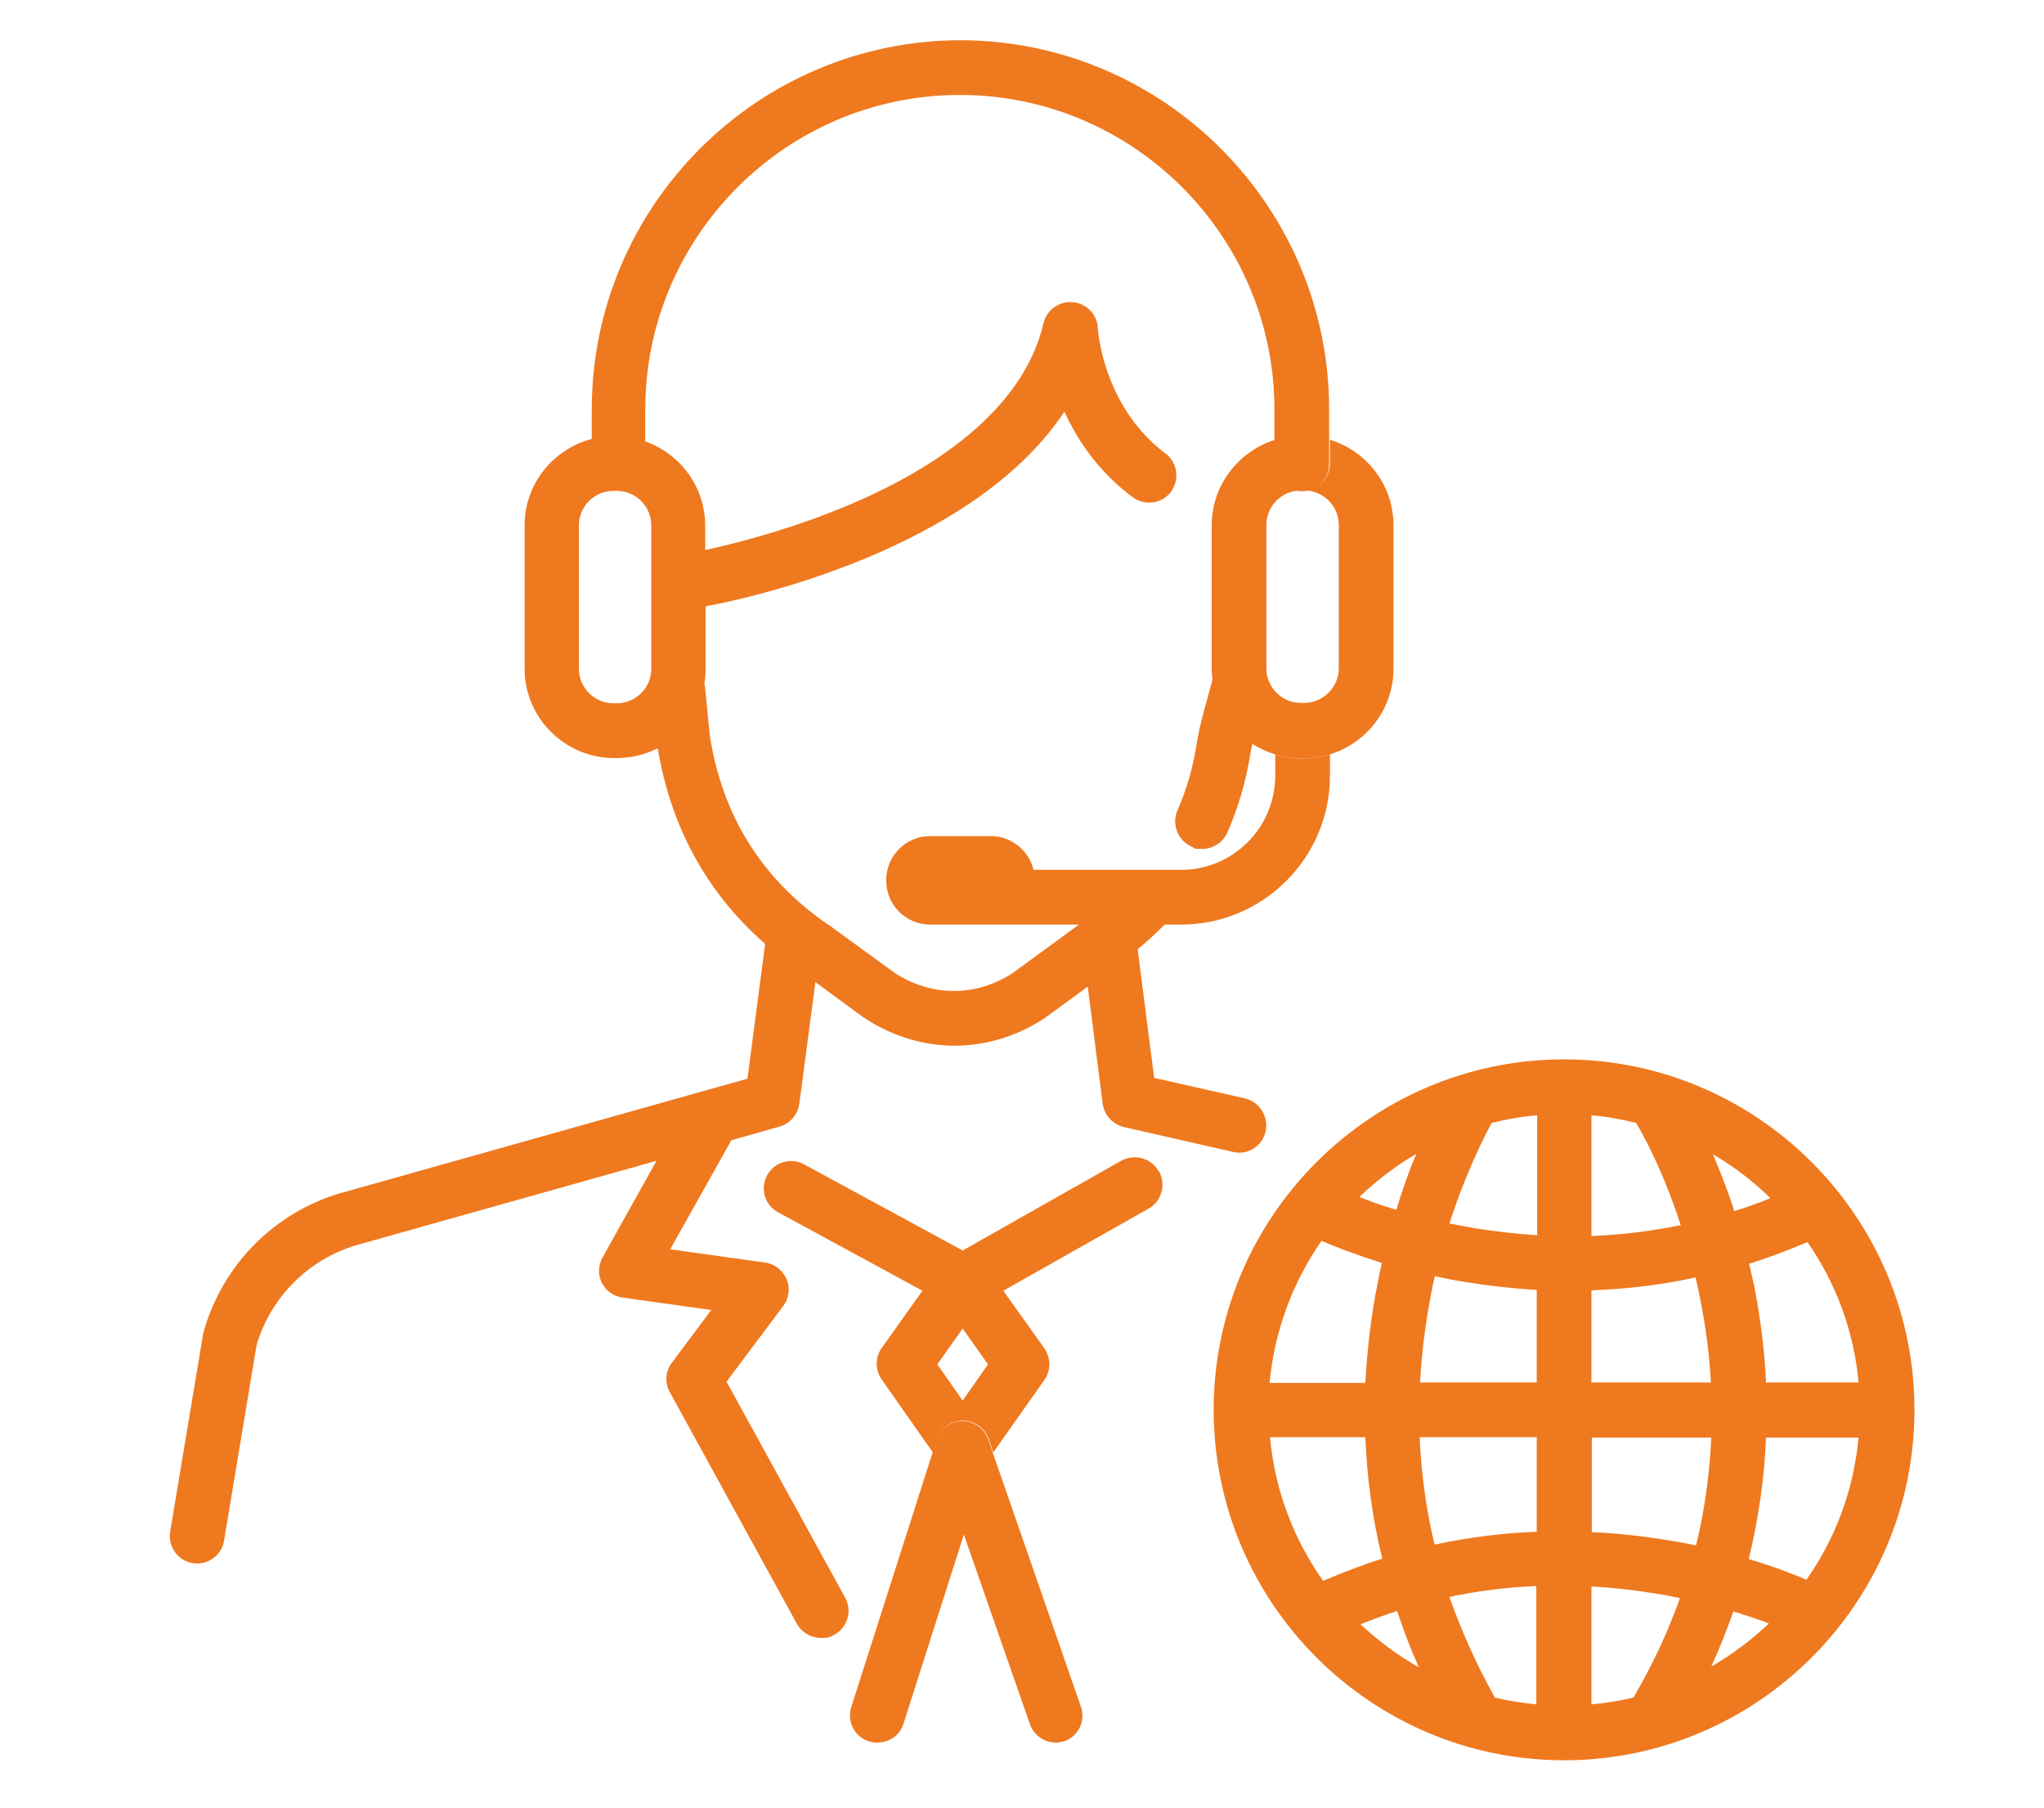
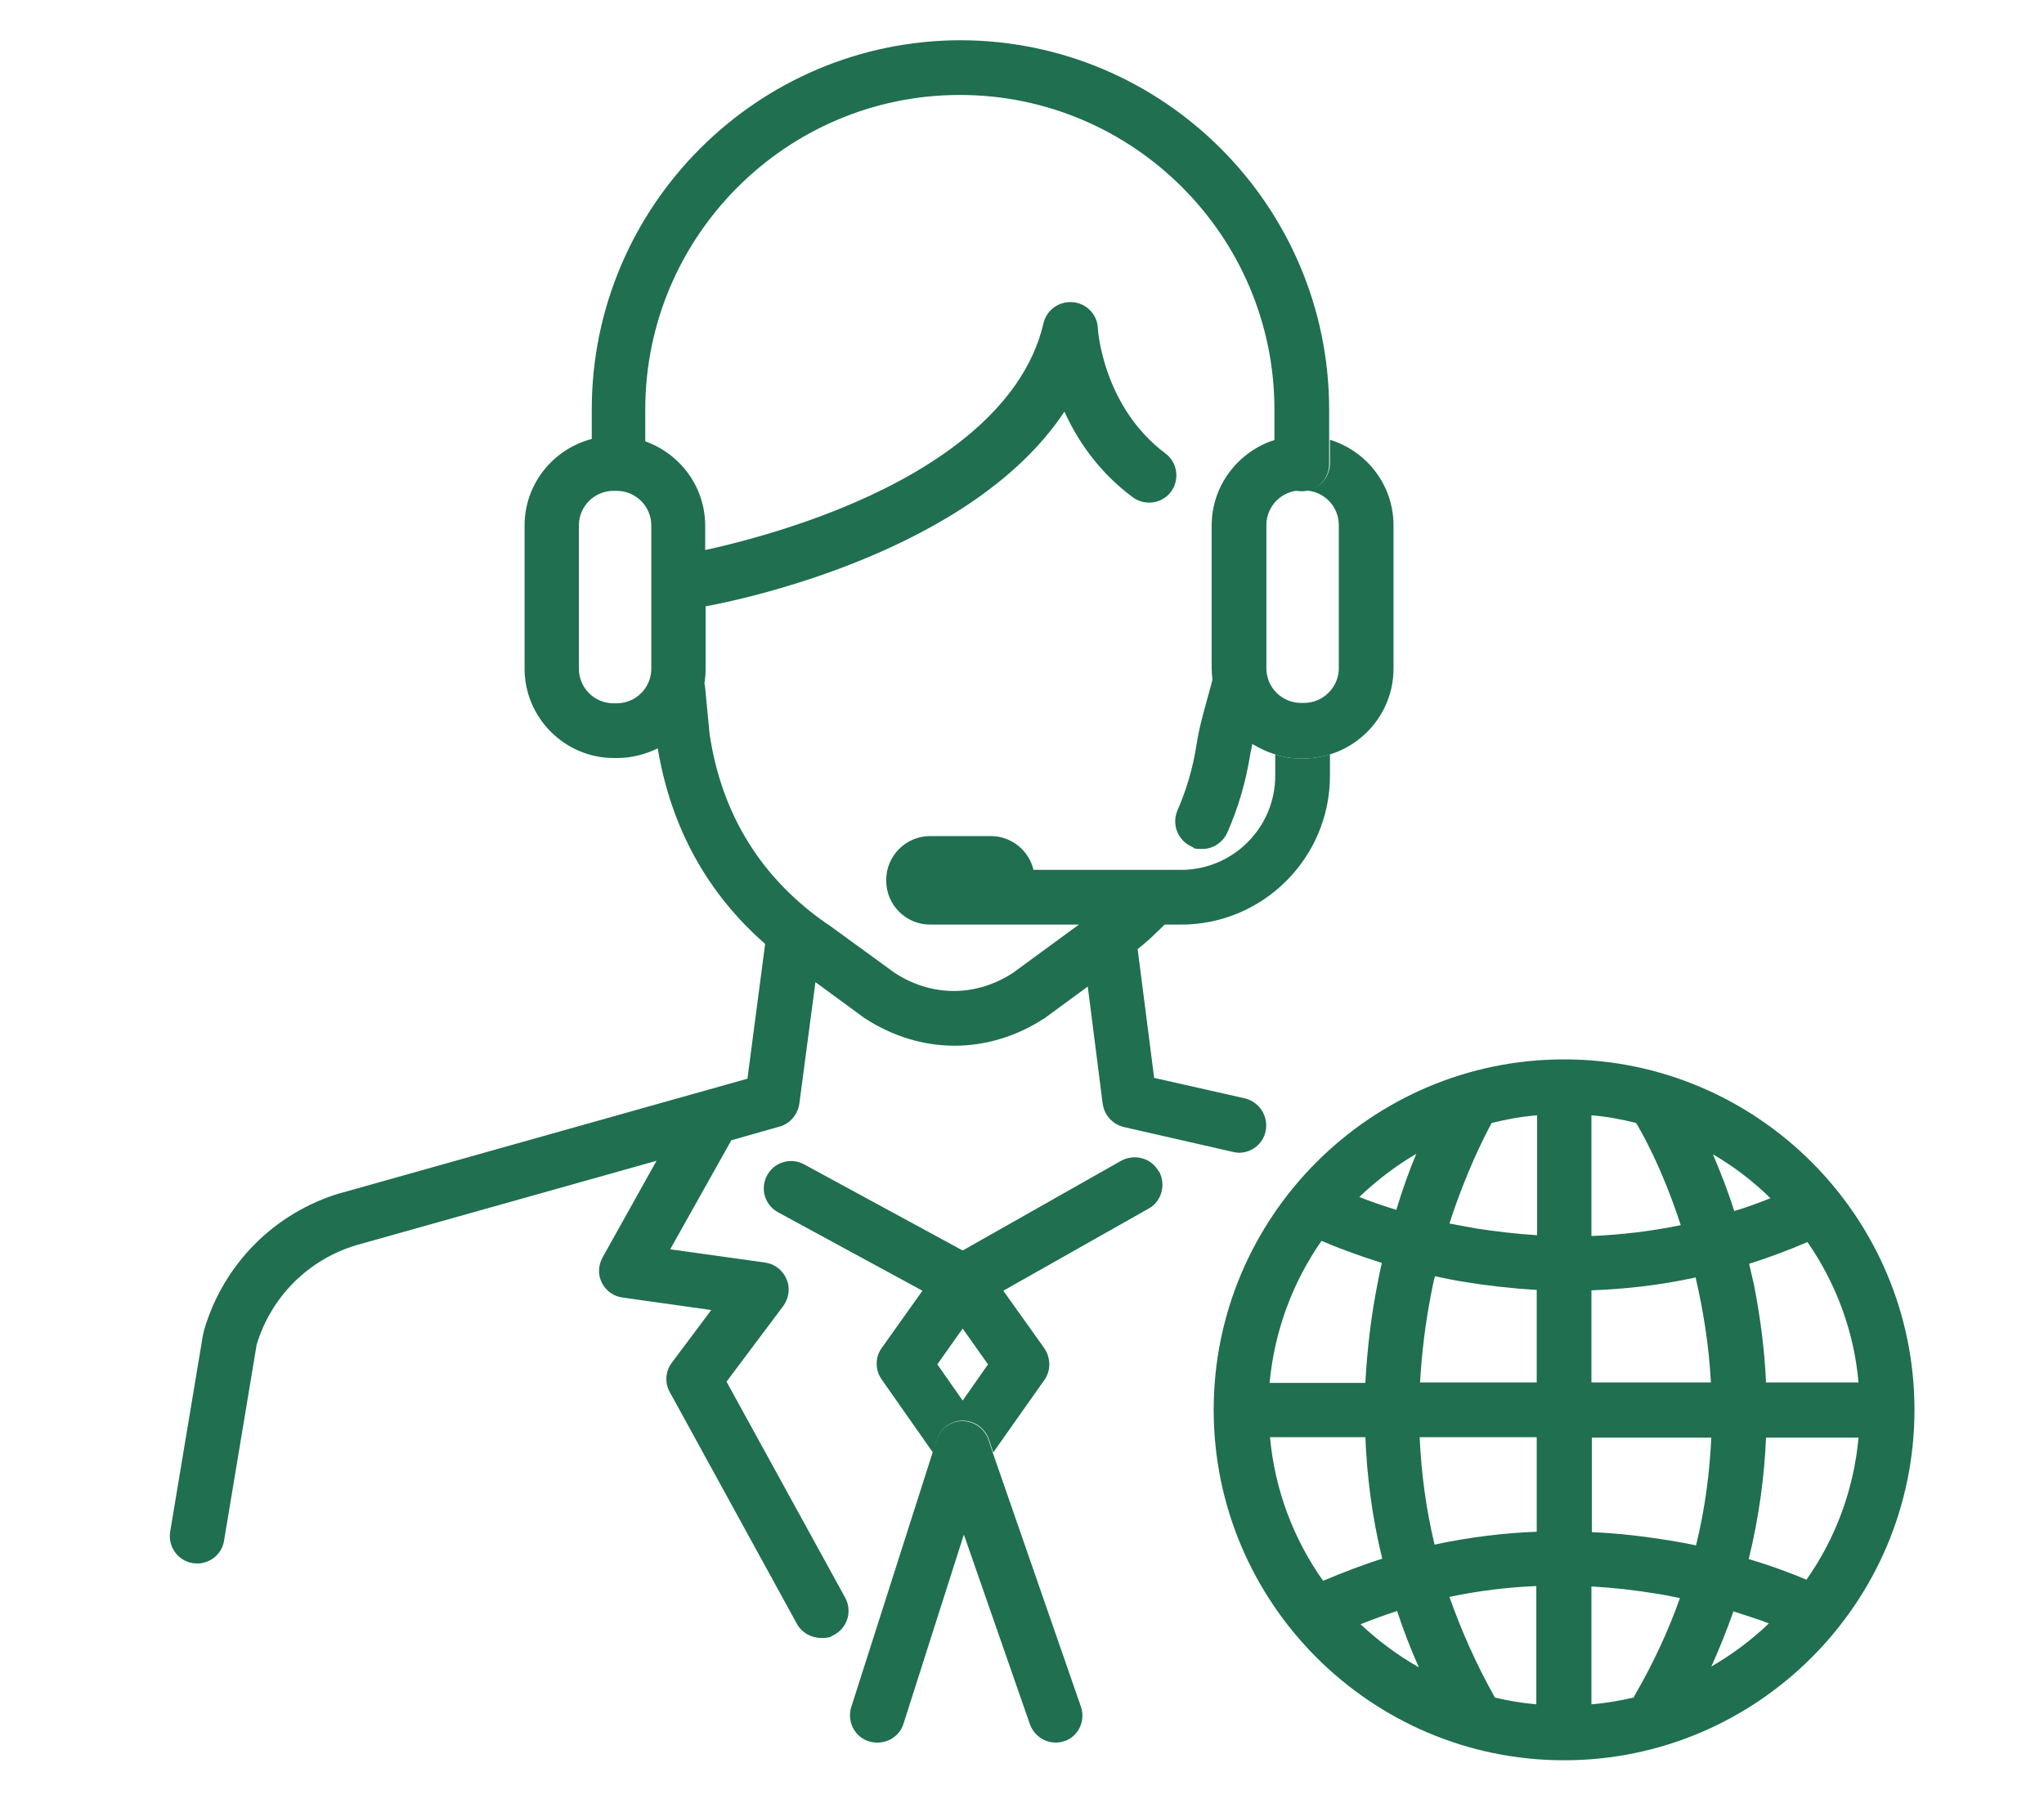
<svg xmlns="http://www.w3.org/2000/svg" id="Capa_1" viewBox="0 0 508.1 449.2">
  <defs>
-     <style>      .st0 {        fill: #ef791f;      }    </style>
+     <style>      .st0 {        fill: #1f6f50;      }    </style>
  </defs>
  <g>
    <path class="st0" d="M346.4,130.6v35.6c0,10-6.7,18.5-15.8,21.3-2,.6-4.2,1-6.4,1h-.8c-2.2,0-4.4-.3-6.4-1-2-.6-3.9-1.5-5.7-2.6-.2.8-.3,1.7-.5,2.5-1.1,6.9-3,13.4-5.7,19.5-1.1,2.5-3.6,4.1-6.2,4.1s-1.8-.2-2.7-.6c-3.4-1.5-5-5.5-3.5-9,2.2-5,3.8-10.4,4.7-16.1.4-2.7,1-5.3,1.7-7.9l2.1-7.7c0-.2.1-.5.2-.7-.1-.9-.2-1.9-.2-2.8v-35.6c0-10,6.7-18.5,15.8-21.3v5.8c0,3.8,3,6.8,6.8,6.8h-.4c-4.8,0-8.6,3.9-8.6,8.6v35.6c0,4.8,3.9,8.6,8.6,8.6h.8c4.7,0,8.6-3.9,8.6-8.6v-35.6c0-4.8-3.9-8.6-8.6-8.6h-.4c3.8,0,6.8-3,6.8-6.8v-5.8c9.1,2.8,15.8,11.2,15.8,21.3Z" />
    <path class="st0" d="M238.9,10c-50.6,0-91.8,41.2-91.8,91.8v7.3c-9.6,2.5-16.7,11.2-16.7,21.5v35.6c0,12.2,10,22.2,22.2,22.2h.8c3.6,0,7-.9,10.1-2.4,3.3,19.7,12.3,36,26.7,48.6l-4.4,33.5-101,28.4c0,0,0,0-.1,0-16.5,4.9-29.2,17.7-34,34.2,0,.2-.1.5-.2.8l-8.2,49.2c-.6,3.7,1.9,7.2,5.6,7.8.4,0,.8.1,1.1.1,3.3,0,6.2-2.4,6.7-5.7l8.1-48.7c3.6-11.9,12.8-21.1,24.7-24.7l74.7-21-13.4,24c-1.1,2-1.2,4.3-.2,6.3,1,2,2.9,3.4,5.2,3.7l22,3.1-9.8,13.1c-1.6,2.1-1.8,5-.5,7.3l31.6,57.6c1.2,2.2,3.6,3.5,6,3.5s2.2-.3,3.3-.8c3.3-1.8,4.5-5.9,2.7-9.2l-29.5-53.7,14.1-18.8c1.4-1.9,1.8-4.5.8-6.7-.9-2.2-3-3.8-5.3-4.1l-23.6-3.3,15.2-27.1,12-3.4c2.6-.7,4.5-3,4.9-5.7l4-30.2,12,8.8c0,0,.2.1.3.2,6.9,4.5,14.6,6.8,22.3,6.8s15.4-2.3,22.3-6.8c.1,0,.2-.1.3-.2l10.5-7.7,3.7,29.1c.4,2.8,2.4,5.1,5.2,5.8l27.2,6.2c.5.1,1,.2,1.5.2,3.1,0,5.9-2.1,6.6-5.3.8-3.7-1.5-7.3-5.1-8.2l-22.6-5.1-4.1-32c2.4-1.9,4.6-4,6.7-6.1h4.1c20.4,0,37-16.6,37-37v-5.3c-2,.6-4.2,1-6.4,1h-.8c-2.2,0-4.4-.3-6.4-1v5.3c0,12.9-10.5,23.4-23.4,23.4h-36.7c-1.1-4.8-5.5-8.4-10.6-8.4h-15.1c-6,0-10.9,4.9-10.9,10.9v.2c0,6,4.9,10.9,10.9,10.9h15.1c0,0,.2,0,.2,0t0,0h0s0,0,.1,0h21.6l-16.4,12c-9.2,6-20.2,6-29.4,0l-16.5-12c0,0-.1,0-.2-.1-16.4-11.3-26.3-27.2-29.3-47.2l-1.1-11.4c0-.4-.1-.8-.2-1.2.2-1.2.3-2.3.3-3.5v-15.7c8.8-1.6,66.1-13.5,89.2-48.4,3.2,7.1,8.5,15,17,21.3,3,2.2,7.3,1.6,9.5-1.4,2.2-3,1.6-7.3-1.4-9.5-15.6-11.7-16.8-30.9-16.8-31.1-.1-3.4-2.8-6.2-6.2-6.5-3.4-.3-6.5,1.9-7.3,5.2-5.1,22.1-28.1,36.4-46.5,44.4-15.8,6.9-31.1,10.6-37.6,12v-6c0-9.7-6.2-17.9-14.9-21v-7.9c0-43.1,35.1-78.2,78.2-78.2s78.2,35.1,78.2,78.2v13.5c0,3.8,3,6.8,6.8,6.8s6.8-3,6.8-6.8v-13.5c0-50.6-41.2-91.8-91.8-91.8ZM161.9,130.6v35.6c0,4.8-3.9,8.6-8.6,8.6h-.8c-4.8,0-8.6-3.9-8.6-8.6v-35.6c0-4.8,3.9-8.6,8.6-8.6h.8c4.8,0,8.6,3.9,8.6,8.6Z" />
  </g>
  <path class="st0" d="M388.8,263.3c-48,0-87.1,39.1-87.1,87.1s39.1,87.1,87.1,87.1,87.1-39.1,87.1-87.1-39.1-87.1-87.1-87.1ZM462.1,343.6h-23.1c-.4-9-1.6-17.1-3-24.3-.4-1.8-.8-3.5-1.2-5.2,4.8-1.5,9.6-3.3,14.5-5.4,7,10.1,11.6,22.1,12.7,35ZM440.1,297.8c-3,1.2-6,2.3-9,3.2-1.7-5.4-3.6-10.1-5.3-14.1,5.2,3,10,6.7,14.3,10.9ZM395.6,277.2c3.8.3,7.5,1,11.1,1.9,1,1.6,6.4,10.9,11.1,25.4-7.3,1.5-14.7,2.4-22.2,2.7v-30ZM395.6,320.7c8.1-.3,16.8-1.2,25.9-3.2,1.8,7.8,3.3,16.6,3.8,26.1h-29.7v-22.9ZM425.4,357.2c-.4,8.6-1.5,17.6-3.8,26.9-2.2-.5-4.6-.9-7-1.3-5.6-.9-12-1.7-18.9-2v-23.5h29.8ZM371.6,421.9c-4.6-8.2-8.3-16.5-11.3-25h0c7.1-1.5,14.3-2.4,21.6-2.7v29.4c-3.5-.3-7-.9-10.4-1.7ZM370.8,279.1c3.7-.9,7.4-1.6,11.3-1.9v29.8c-5-.3-10.1-.9-15.3-1.7-2.2-.4-4.4-.8-6.5-1.2,4-12.4,8.5-21.3,10.5-25ZM355.7,321.8c.3-1.6.6-3.1,1-4.6,2.3.5,4.8,1,7.3,1.4,5.4.9,11.4,1.6,18,2v23h-29c.4-7.2,1.3-14.5,2.7-21.8ZM382,357.2v23.5c-8,.3-16.5,1.3-25.4,3.2-2.1-8.8-3.3-17.7-3.7-26.7h29.1ZM352.1,286.7c-1.7,4-3.4,8.7-5,14-3.6-1.1-6.7-2.2-9.2-3.2,4.3-4.1,9.1-7.8,14.3-10.8ZM328.5,308.4c3.2,1.4,8.4,3.4,15,5.5-.4,1.6-.7,3.2-1,4.8-1.5,7.4-2.6,15.8-3.1,25h-23.8c1.2-13,5.8-25.1,12.9-35.3ZM339.4,357.2c.4,9.5,1.6,19.6,4.2,30.2-4.8,1.5-9.7,3.4-14.7,5.5-7.3-10.3-12-22.5-13.2-35.7h23.8ZM338.2,403.7c3-1.2,6-2.3,9.1-3.3,1.5,4.6,3.3,9.3,5.4,14-5.3-3-10.1-6.6-14.5-10.7ZM395.6,394.3c5.3.3,10.8.9,16.2,1.8,2,.3,3.9.7,5.8,1.1-2.8,7.9-6.5,16-11.2,24.1-.1.2-.2.4-.3.6-3.4.8-6.9,1.4-10.5,1.7v-29.3ZM425.4,414.2c2.1-4.6,3.9-9.2,5.5-13.7,2.6.8,4.9,1.6,7,2.3.6.2,1.2.5,1.8.7-4.3,4.1-9.1,7.7-14.3,10.7ZM449,392.6c-3.3-1.4-8.2-3.3-14.3-5.1,2.6-10.6,3.9-20.7,4.3-30.2h23c-1.2,13.1-5.8,25.2-13,35.4Z" />
  <path class="st0" d="M288,291.1c-1.8-3.3-6-4.4-9.3-2.6l-39.4,22.3-39.4-21.4c-3.3-1.8-7.4-.6-9.2,2.7s-.6,7.4,2.7,9.2l35.9,19.5-10.1,14.2c-1.7,2.3-1.7,5.5,0,7.9l12.7,18.1,1-3.2c.9-2.8,3.5-4.7,6.4-4.7,2.9,0,5.5,1.8,6.5,4.6l1.1,3.3,12.7-18c1.7-2.4,1.6-5.5,0-7.9l-10.2-14.3,36.1-20.4c3.3-1.8,4.4-6,2.6-9.3ZM239.3,348.1l-6.3-9,6.3-8.9,6.3,8.9-6.3,9Z" />
  <path class="st0" d="M264.6,432.7c-.7.3-1.5.4-2.2.4-2.8,0-5.4-1.8-6.4-4.6l-16.4-47.1-15,47c-1.1,3.6-5,5.5-8.6,4.4-3.6-1.1-5.5-5-4.4-8.5l20.2-63.2,1-3.2c.9-2.8,3.5-4.7,6.4-4.7,2.9,0,5.5,1.8,6.5,4.6l1.1,3.3,21.9,63.1c1.2,3.5-.6,7.4-4.2,8.6Z" />
</svg>
